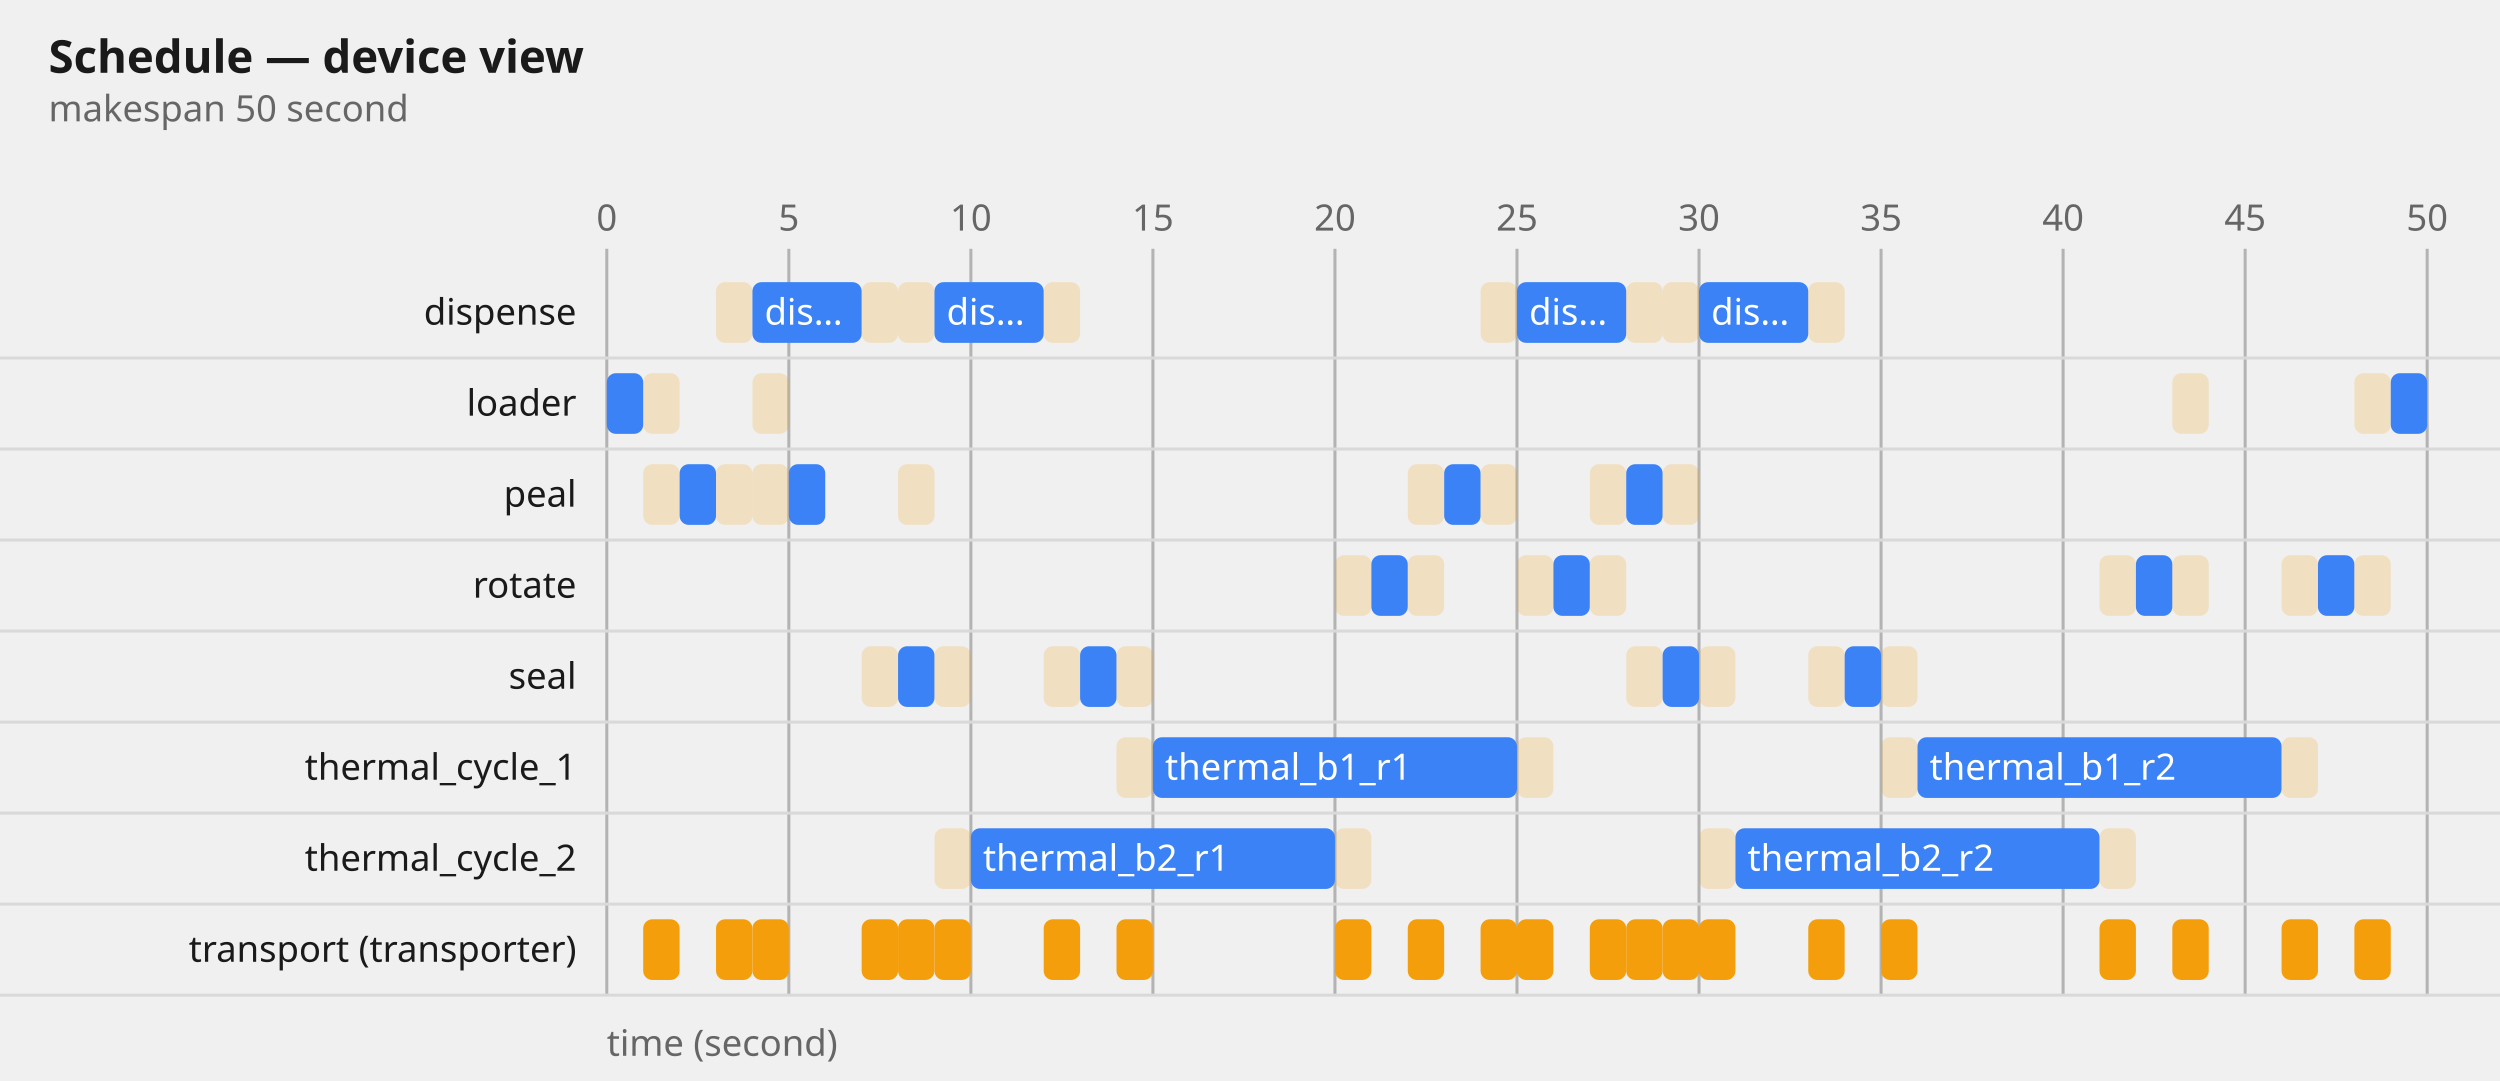
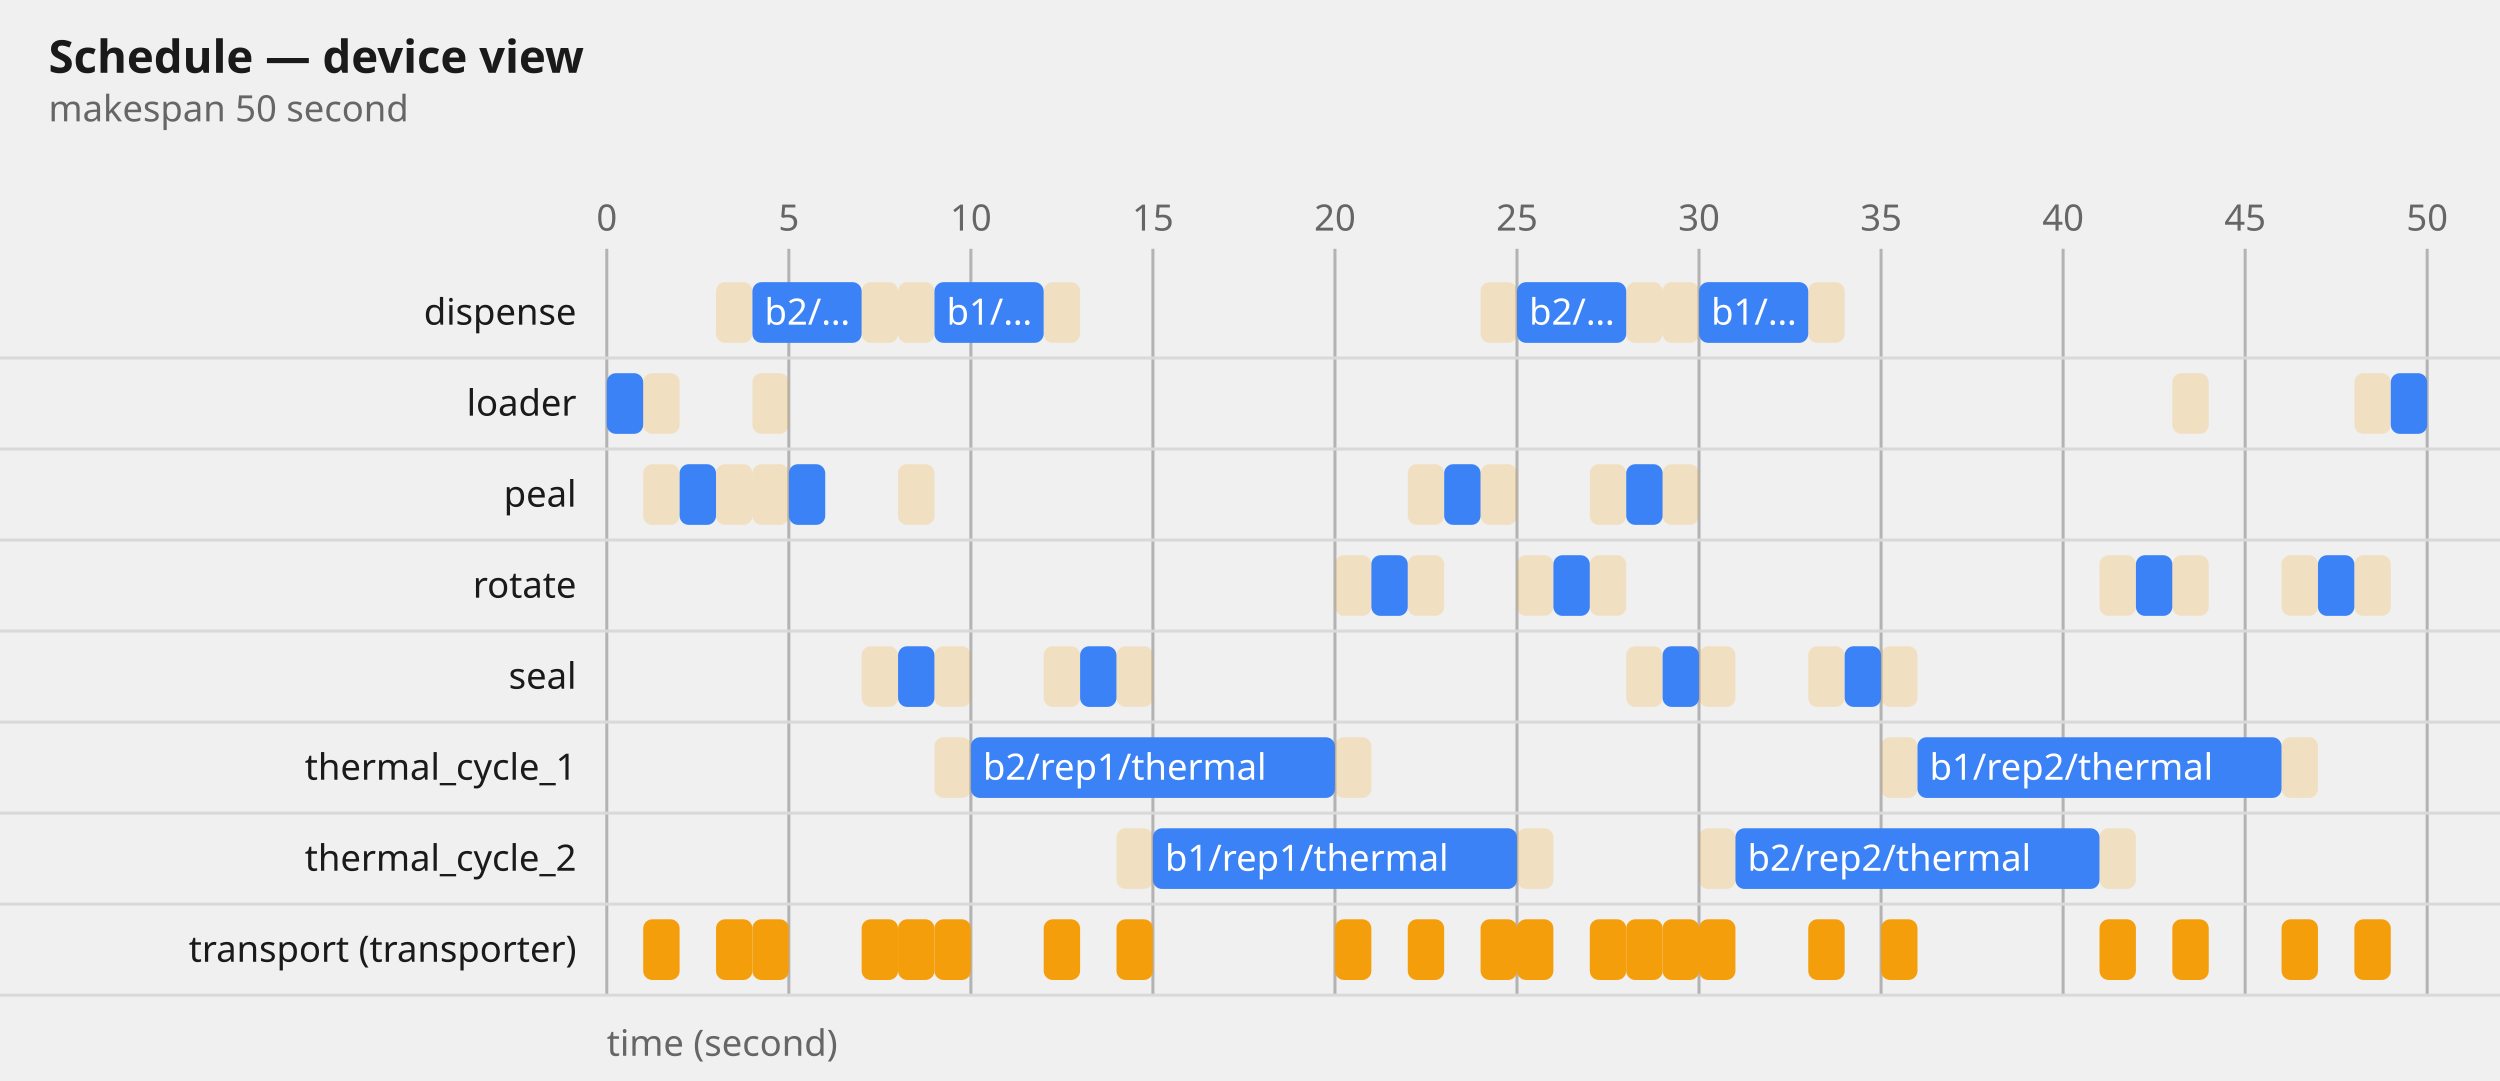
<svg xmlns="http://www.w3.org/2000/svg" viewBox="0 0 824 356" width="824" height="356" font-family="system-ui, sans-serif" font-size="12">
  <text fill="#1a1a1a" font-size="15" font-weight="600" x="16" y="24">Schedule — device view</text>
  <text fill="#666666" x="16" y="40">makespan 50 second</text>
  <defs>
    <marker id="ah" markerWidth="8" markerHeight="8" refX="7" refY="3" orient="auto">
      <path d="M0,0 L7,3 L0,6 Z" fill="#9333ea" />
    </marker>
  </defs>
  <g transform="translate(0,48)">
    <line stroke="#b3b3b3" stroke-width="1" x1="200.0" y1="34.0" x2="200.0" y2="280.0" />
    <text fill="#666666" x="200.0" y="28.0" text-anchor="middle">0</text>
    <line stroke="#b3b3b3" stroke-width="1" x1="260.0" y1="34.0" x2="260.0" y2="280.0" />
    <text fill="#666666" x="260.0" y="28.0" text-anchor="middle">5</text>
    <line stroke="#b3b3b3" stroke-width="1" x1="320.0" y1="34.0" x2="320.0" y2="280.0" />
    <text fill="#666666" x="320.0" y="28.0" text-anchor="middle">10</text>
    <line stroke="#b3b3b3" stroke-width="1" x1="380.0" y1="34.0" x2="380.0" y2="280.0" />
    <text fill="#666666" x="380.0" y="28.0" text-anchor="middle">15</text>
    <line stroke="#b3b3b3" stroke-width="1" x1="440.0" y1="34.0" x2="440.0" y2="280.0" />
    <text fill="#666666" x="440.0" y="28.0" text-anchor="middle">20</text>
    <line stroke="#b3b3b3" stroke-width="1" x1="500.0" y1="34.0" x2="500.0" y2="280.0" />
    <text fill="#666666" x="500.0" y="28.0" text-anchor="middle">25</text>
    <line stroke="#b3b3b3" stroke-width="1" x1="560.0" y1="34.0" x2="560.0" y2="280.0" />
    <text fill="#666666" x="560.0" y="28.0" text-anchor="middle">30</text>
    <line stroke="#b3b3b3" stroke-width="1" x1="620.0" y1="34.0" x2="620.0" y2="280.0" />
    <text fill="#666666" x="620.0" y="28.0" text-anchor="middle">35</text>
    <line stroke="#b3b3b3" stroke-width="1" x1="680.0" y1="34.0" x2="680.0" y2="280.0" />
    <text fill="#666666" x="680.0" y="28.0" text-anchor="middle">40</text>
    <line stroke="#b3b3b3" stroke-width="1" x1="740.0" y1="34.0" x2="740.0" y2="280.0" />
    <text fill="#666666" x="740.0" y="28.0" text-anchor="middle">45</text>
    <line stroke="#b3b3b3" stroke-width="1" x1="800.0" y1="34.0" x2="800.0" y2="280.0" />
    <text fill="#666666" x="800.0" y="28.0" text-anchor="middle">50</text>
    <text fill="#666666" x="200.0" y="300.0">time (second)</text>
    <line stroke="#d9d9d9" stroke-width="1" x1="0" y1="70.0" x2="824.0" y2="70.0" />
    <text fill="#1a1a1a" x="190.0" y="59.0" text-anchor="end">dispense</text>
    <line stroke="#d9d9d9" stroke-width="1" x1="0" y1="100.0" x2="824.0" y2="100.0" />
    <text fill="#1a1a1a" x="190.0" y="89.0" text-anchor="end">loader</text>
    <line stroke="#d9d9d9" stroke-width="1" x1="0" y1="130.0" x2="824.0" y2="130.0" />
    <text fill="#1a1a1a" x="190.0" y="119.0" text-anchor="end">peal</text>
    <line stroke="#d9d9d9" stroke-width="1" x1="0" y1="160.0" x2="824.0" y2="160.0" />
    <text fill="#1a1a1a" x="190.0" y="149.0" text-anchor="end">rotate</text>
    <line stroke="#d9d9d9" stroke-width="1" x1="0" y1="190.0" x2="824.0" y2="190.0" />
    <text fill="#1a1a1a" x="190.0" y="179.0" text-anchor="end">seal</text>
    <line stroke="#d9d9d9" stroke-width="1" x1="0" y1="220.0" x2="824.0" y2="220.0" />
    <text fill="#1a1a1a" x="190.0" y="209.0" text-anchor="end">thermal_cycle_1</text>
    <line stroke="#d9d9d9" stroke-width="1" x1="0" y1="250.0" x2="824.0" y2="250.0" />
    <text fill="#1a1a1a" x="190.0" y="239.0" text-anchor="end">thermal_cycle_2</text>
    <line stroke="#d9d9d9" stroke-width="1" x1="0" y1="280.0" x2="824.0" y2="280.0" />
    <text fill="#1a1a1a" x="190.0" y="269.0" text-anchor="end">transport (transporter)</text>
    <rect fill="#3b82f6" x="200.0" y="75.0" width="12.0" height="20" rx="3" />
    <rect fill="#f59e0b" x="212.0" y="255.0" width="12.0" height="20" rx="3" />
    <rect fill="#f59e0b" fill-opacity="0.2" x="212.0" y="75.0" width="12.0" height="20" rx="3" />
    <rect fill="#f59e0b" fill-opacity="0.2" x="212.0" y="105.0" width="12.0" height="20" rx="3" />
    <rect fill="#3b82f6" x="224.0" y="105.0" width="12.0" height="20" rx="3" />
    <rect fill="#f59e0b" x="236.0" y="255.0" width="12.0" height="20" rx="3" />
    <rect fill="#f59e0b" fill-opacity="0.2" x="236.0" y="105.0" width="12.0" height="20" rx="3" />
    <rect fill="#f59e0b" fill-opacity="0.2" x="236.0" y="45.0" width="12.0" height="20" rx="3" />
    <rect fill="#f59e0b" x="248.0" y="255.0" width="12.0" height="20" rx="3" />
    <rect fill="#f59e0b" fill-opacity="0.2" x="248.0" y="75.0" width="12.0" height="20" rx="3" />
    <rect fill="#f59e0b" fill-opacity="0.2" x="248.0" y="105.0" width="12.0" height="20" rx="3" />
    <rect fill="#3b82f6" x="248.0" y="45.0" width="36.0" height="20" rx="3" />
-     <text fill="#ffffff" x="252.0" y="59.0">dis…</text>
+     <text fill="#ffffff" x="252.0" y="59.0">b2/…</text>
    <rect fill="#3b82f6" x="260.0" y="105.0" width="12.0" height="20" rx="3" />
    <rect fill="#f59e0b" x="284.0" y="255.0" width="12.0" height="20" rx="3" />
    <rect fill="#f59e0b" fill-opacity="0.2" x="284.0" y="45.0" width="12.0" height="20" rx="3" />
    <rect fill="#f59e0b" fill-opacity="0.2" x="284.0" y="165.0" width="12.0" height="20" rx="3" />
    <rect fill="#3b82f6" x="296.0" y="165.0" width="12.0" height="20" rx="3" />
    <rect fill="#f59e0b" x="296.0" y="255.0" width="12.0" height="20" rx="3" />
    <rect fill="#f59e0b" fill-opacity="0.2" x="296.0" y="105.0" width="12.0" height="20" rx="3" />
    <rect fill="#f59e0b" fill-opacity="0.2" x="296.0" y="45.0" width="12.0" height="20" rx="3" />
    <rect fill="#f59e0b" x="308.0" y="255.0" width="12.0" height="20" rx="3" />
    <rect fill="#f59e0b" fill-opacity="0.2" x="308.0" y="165.0" width="12.0" height="20" rx="3" />
-     <rect fill="#f59e0b" fill-opacity="0.2" x="308.0" y="225.0" width="12.0" height="20" rx="3" />
+     <rect fill="#f59e0b" fill-opacity="0.2" x="308.0" y="195.0" width="12.0" height="20" rx="3" />
    <rect fill="#3b82f6" x="308.0" y="45.0" width="36.0" height="20" rx="3" />
-     <text fill="#ffffff" x="312.0" y="59.0">dis…</text>
-     <rect fill="#3b82f6" x="320.0" y="225.0" width="120.0" height="20" rx="3" />
-     <text fill="#ffffff" x="324.0" y="239.0">thermal_b2_r1</text>
+     <text fill="#ffffff" x="312.0" y="59.0">b1/…</text>
+     <rect fill="#3b82f6" x="320.0" y="195.0" width="120.0" height="20" rx="3" />
+     <text fill="#ffffff" x="324.0" y="209.0">b2/rep1/thermal</text>
    <rect fill="#f59e0b" x="344.0" y="255.0" width="12.0" height="20" rx="3" />
    <rect fill="#f59e0b" fill-opacity="0.2" x="344.0" y="45.0" width="12.0" height="20" rx="3" />
    <rect fill="#f59e0b" fill-opacity="0.2" x="344.0" y="165.0" width="12.0" height="20" rx="3" />
    <rect fill="#3b82f6" x="356.0" y="165.0" width="12.0" height="20" rx="3" />
    <rect fill="#f59e0b" x="368.0" y="255.0" width="12.0" height="20" rx="3" />
    <rect fill="#f59e0b" fill-opacity="0.2" x="368.0" y="165.0" width="12.0" height="20" rx="3" />
-     <rect fill="#f59e0b" fill-opacity="0.2" x="368.0" y="195.0" width="12.0" height="20" rx="3" />
-     <rect fill="#3b82f6" x="380.0" y="195.0" width="120.0" height="20" rx="3" />
-     <text fill="#ffffff" x="384.0" y="209.0">thermal_b1_r1</text>
+     <rect fill="#f59e0b" fill-opacity="0.2" x="368.0" y="225.0" width="12.0" height="20" rx="3" />
+     <rect fill="#3b82f6" x="380.0" y="225.0" width="120.0" height="20" rx="3" />
+     <text fill="#ffffff" x="384.0" y="239.0">b1/rep1/thermal</text>
    <rect fill="#f59e0b" x="440.0" y="255.0" width="12.0" height="20" rx="3" />
-     <rect fill="#f59e0b" fill-opacity="0.2" x="440.0" y="225.0" width="12.0" height="20" rx="3" />
+     <rect fill="#f59e0b" fill-opacity="0.2" x="440.0" y="195.0" width="12.0" height="20" rx="3" />
    <rect fill="#f59e0b" fill-opacity="0.2" x="440.0" y="135.0" width="12.0" height="20" rx="3" />
    <rect fill="#3b82f6" x="452.0" y="135.0" width="12.0" height="20" rx="3" />
    <rect fill="#f59e0b" x="464.0" y="255.0" width="12.0" height="20" rx="3" />
    <rect fill="#f59e0b" fill-opacity="0.2" x="464.0" y="135.0" width="12.0" height="20" rx="3" />
    <rect fill="#f59e0b" fill-opacity="0.2" x="464.0" y="105.0" width="12.0" height="20" rx="3" />
    <rect fill="#3b82f6" x="476.0" y="105.0" width="12.0" height="20" rx="3" />
    <rect fill="#f59e0b" x="488.0" y="255.0" width="12.0" height="20" rx="3" />
    <rect fill="#f59e0b" fill-opacity="0.2" x="488.0" y="105.0" width="12.0" height="20" rx="3" />
    <rect fill="#f59e0b" fill-opacity="0.2" x="488.0" y="45.0" width="12.0" height="20" rx="3" />
    <rect fill="#f59e0b" x="500.0" y="255.0" width="12.0" height="20" rx="3" />
-     <rect fill="#f59e0b" fill-opacity="0.2" x="500.0" y="195.0" width="12.0" height="20" rx="3" />
+     <rect fill="#f59e0b" fill-opacity="0.2" x="500.0" y="225.0" width="12.0" height="20" rx="3" />
    <rect fill="#f59e0b" fill-opacity="0.2" x="500.0" y="135.0" width="12.0" height="20" rx="3" />
    <rect fill="#3b82f6" x="500.0" y="45.0" width="36.0" height="20" rx="3" />
-     <text fill="#ffffff" x="504.0" y="59.0">dis…</text>
+     <text fill="#ffffff" x="504.0" y="59.0">b2/…</text>
    <rect fill="#3b82f6" x="512.0" y="135.0" width="12.0" height="20" rx="3" />
    <rect fill="#f59e0b" x="524.0" y="255.0" width="12.0" height="20" rx="3" />
    <rect fill="#f59e0b" fill-opacity="0.2" x="524.0" y="135.0" width="12.0" height="20" rx="3" />
    <rect fill="#f59e0b" fill-opacity="0.2" x="524.0" y="105.0" width="12.0" height="20" rx="3" />
    <rect fill="#3b82f6" x="536.0" y="105.0" width="12.0" height="20" rx="3" />
    <rect fill="#f59e0b" x="536.0" y="255.0" width="12.0" height="20" rx="3" />
    <rect fill="#f59e0b" fill-opacity="0.2" x="536.0" y="45.0" width="12.0" height="20" rx="3" />
    <rect fill="#f59e0b" fill-opacity="0.2" x="536.0" y="165.0" width="12.0" height="20" rx="3" />
    <rect fill="#3b82f6" x="548.0" y="165.0" width="12.0" height="20" rx="3" />
    <rect fill="#f59e0b" x="548.0" y="255.0" width="12.0" height="20" rx="3" />
    <rect fill="#f59e0b" fill-opacity="0.2" x="548.0" y="105.0" width="12.0" height="20" rx="3" />
    <rect fill="#f59e0b" fill-opacity="0.2" x="548.0" y="45.0" width="12.0" height="20" rx="3" />
    <rect fill="#f59e0b" x="560.0" y="255.0" width="12.0" height="20" rx="3" />
    <rect fill="#f59e0b" fill-opacity="0.2" x="560.0" y="165.0" width="12.0" height="20" rx="3" />
    <rect fill="#f59e0b" fill-opacity="0.2" x="560.0" y="225.0" width="12.0" height="20" rx="3" />
    <rect fill="#3b82f6" x="560.0" y="45.0" width="36.0" height="20" rx="3" />
-     <text fill="#ffffff" x="564.0" y="59.0">dis…</text>
+     <text fill="#ffffff" x="564.0" y="59.0">b1/…</text>
    <rect fill="#3b82f6" x="572.0" y="225.0" width="120.0" height="20" rx="3" />
-     <text fill="#ffffff" x="576.0" y="239.0">thermal_b2_r2</text>
+     <text fill="#ffffff" x="576.0" y="239.0">b2/rep2/thermal</text>
    <rect fill="#f59e0b" x="596.0" y="255.0" width="12.0" height="20" rx="3" />
    <rect fill="#f59e0b" fill-opacity="0.2" x="596.0" y="45.0" width="12.0" height="20" rx="3" />
    <rect fill="#f59e0b" fill-opacity="0.2" x="596.0" y="165.0" width="12.0" height="20" rx="3" />
    <rect fill="#3b82f6" x="608.0" y="165.0" width="12.0" height="20" rx="3" />
    <rect fill="#f59e0b" x="620.0" y="255.0" width="12.0" height="20" rx="3" />
    <rect fill="#f59e0b" fill-opacity="0.2" x="620.0" y="165.0" width="12.0" height="20" rx="3" />
    <rect fill="#f59e0b" fill-opacity="0.2" x="620.0" y="195.0" width="12.0" height="20" rx="3" />
    <rect fill="#3b82f6" x="632.0" y="195.0" width="120.0" height="20" rx="3" />
-     <text fill="#ffffff" x="636.0" y="209.0">thermal_b1_r2</text>
+     <text fill="#ffffff" x="636.0" y="209.0">b1/rep2/thermal</text>
    <rect fill="#f59e0b" x="692.0" y="255.0" width="12.0" height="20" rx="3" />
    <rect fill="#f59e0b" fill-opacity="0.2" x="692.0" y="225.0" width="12.0" height="20" rx="3" />
    <rect fill="#f59e0b" fill-opacity="0.2" x="692.0" y="135.0" width="12.0" height="20" rx="3" />
    <rect fill="#3b82f6" x="704.0" y="135.0" width="12.0" height="20" rx="3" />
    <rect fill="#f59e0b" x="716.0" y="255.0" width="12.0" height="20" rx="3" />
    <rect fill="#f59e0b" fill-opacity="0.2" x="716.0" y="135.0" width="12.0" height="20" rx="3" />
    <rect fill="#f59e0b" fill-opacity="0.2" x="716.0" y="75.0" width="12.0" height="20" rx="3" />
    <rect fill="#f59e0b" x="752.0" y="255.0" width="12.0" height="20" rx="3" />
    <rect fill="#f59e0b" fill-opacity="0.2" x="752.0" y="195.0" width="12.0" height="20" rx="3" />
    <rect fill="#f59e0b" fill-opacity="0.2" x="752.0" y="135.0" width="12.0" height="20" rx="3" />
    <rect fill="#3b82f6" x="764.0" y="135.0" width="12.0" height="20" rx="3" />
    <rect fill="#f59e0b" x="776.0" y="255.0" width="12.0" height="20" rx="3" />
    <rect fill="#f59e0b" fill-opacity="0.2" x="776.0" y="135.0" width="12.0" height="20" rx="3" />
    <rect fill="#f59e0b" fill-opacity="0.2" x="776.0" y="75.0" width="12.0" height="20" rx="3" />
    <rect fill="#3b82f6" x="788.0" y="75.0" width="12.0" height="20" rx="3" />
  </g>
</svg>
